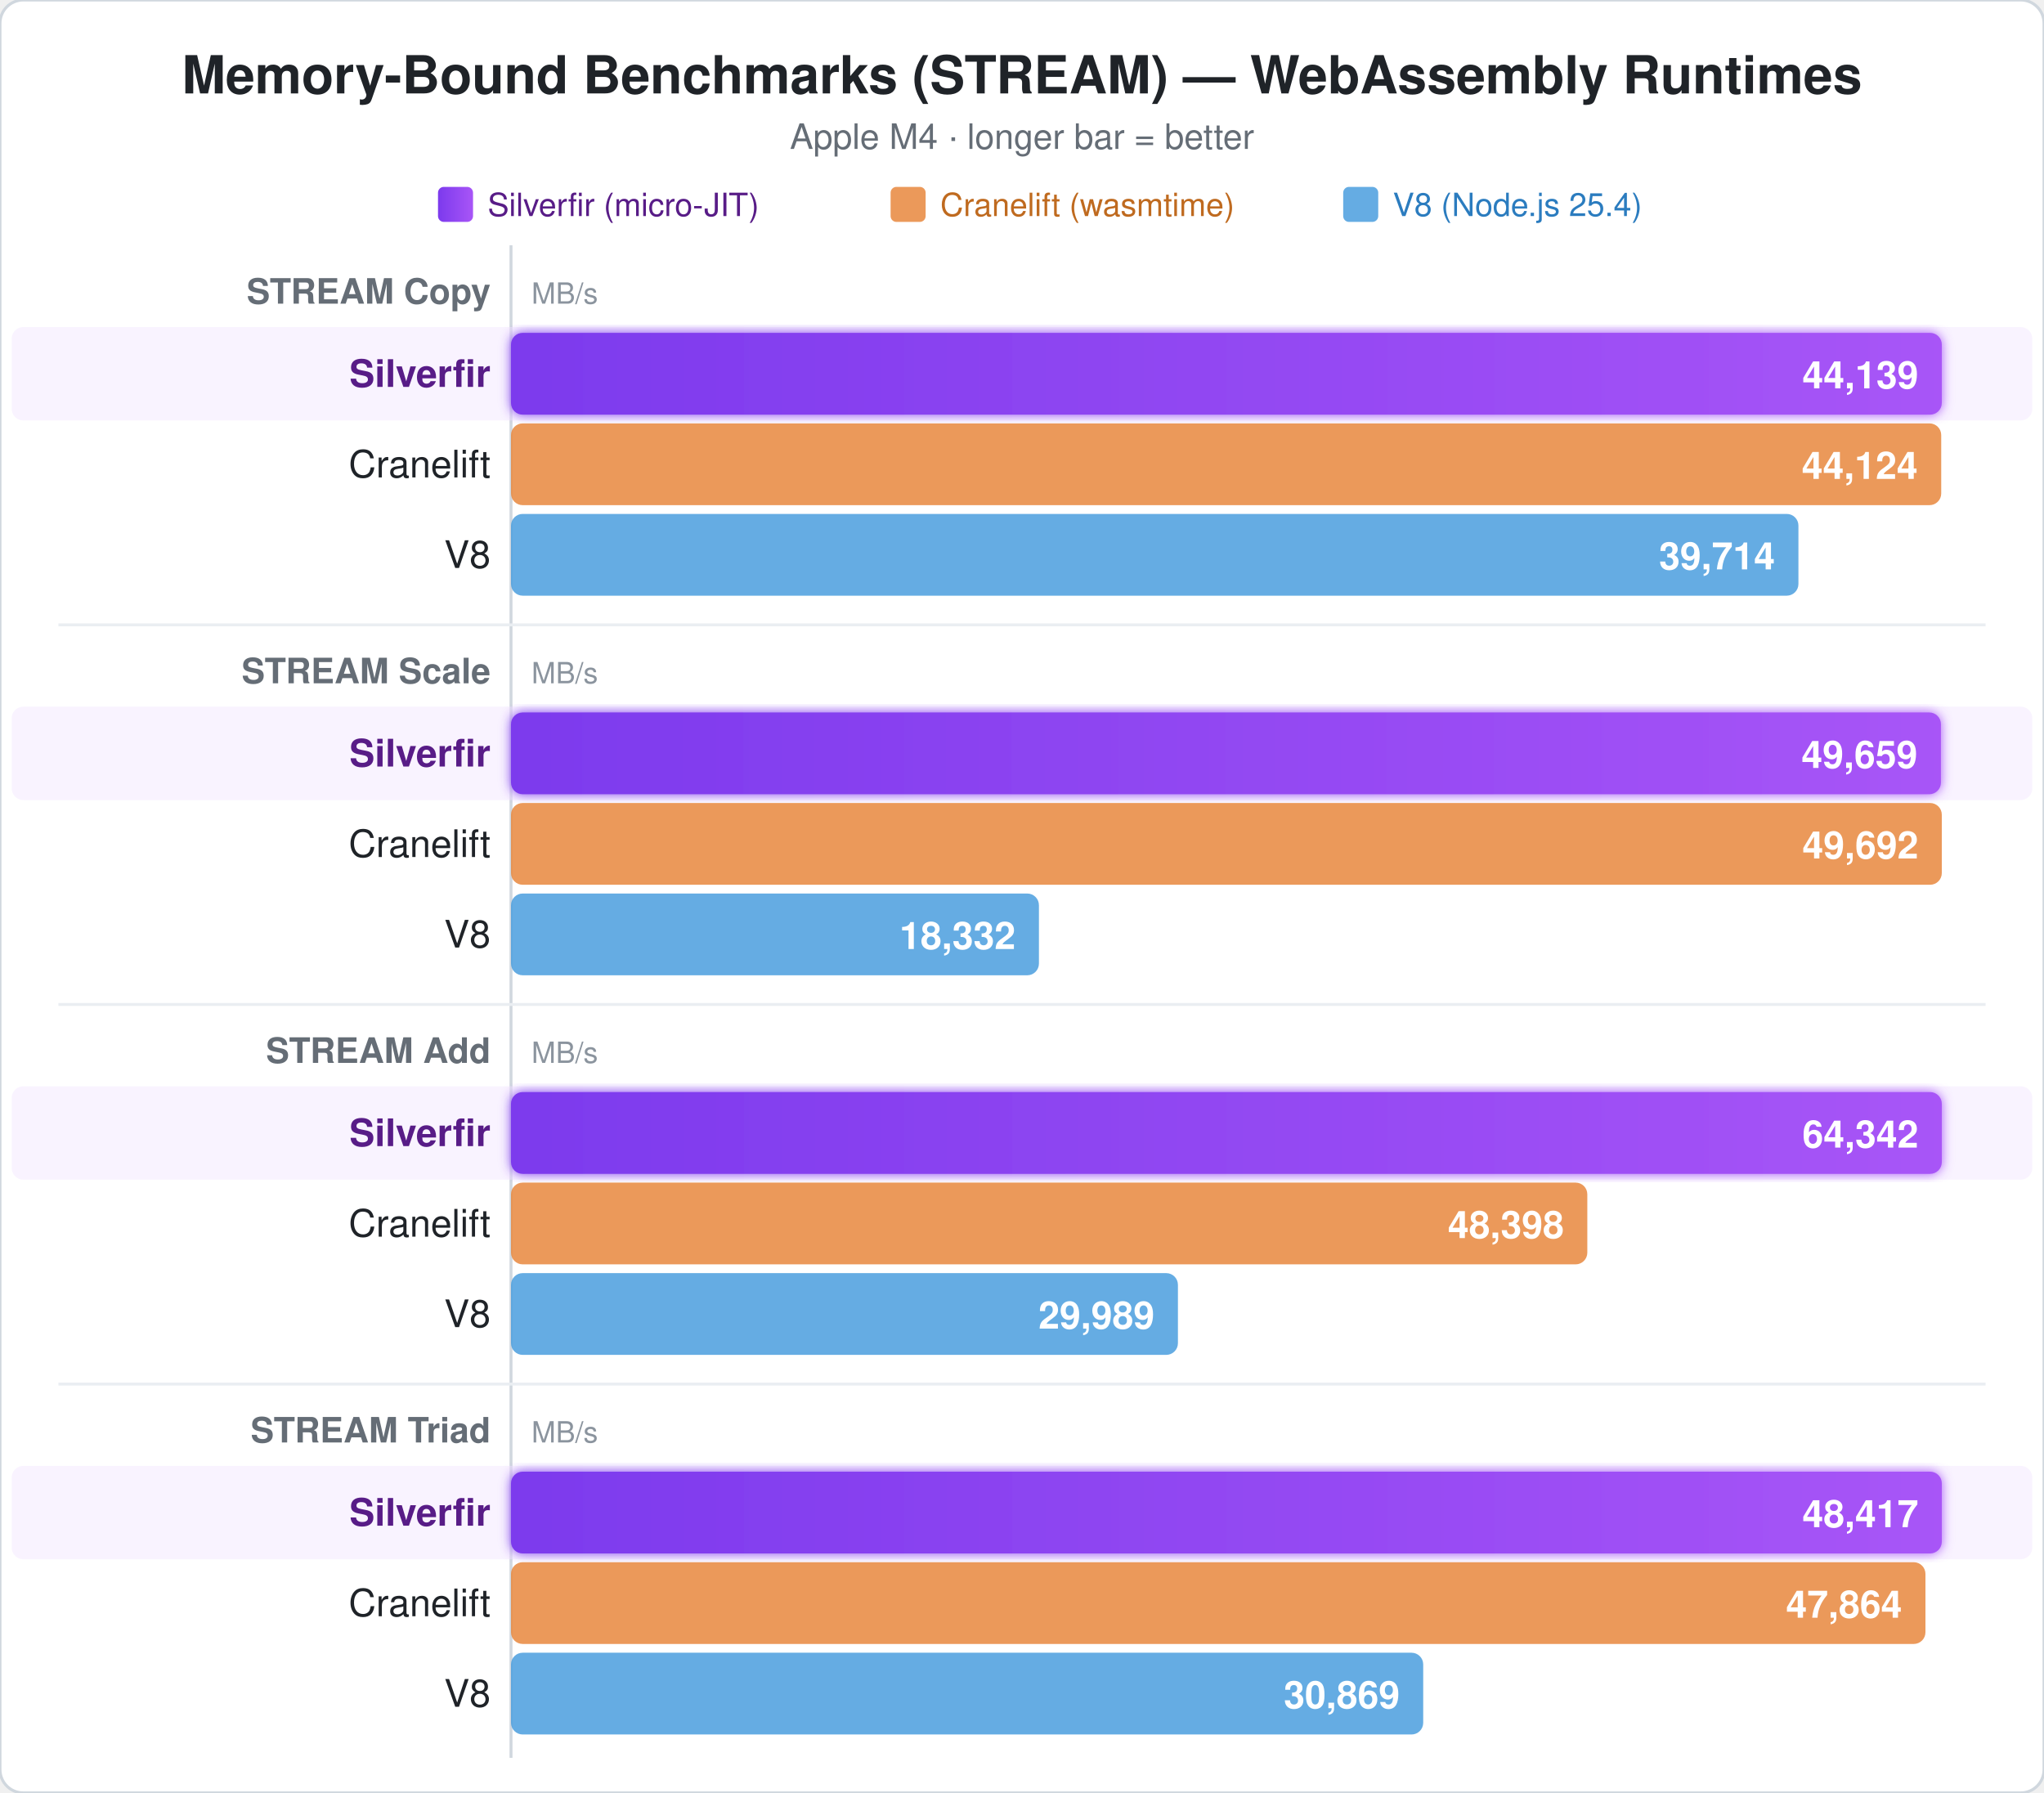
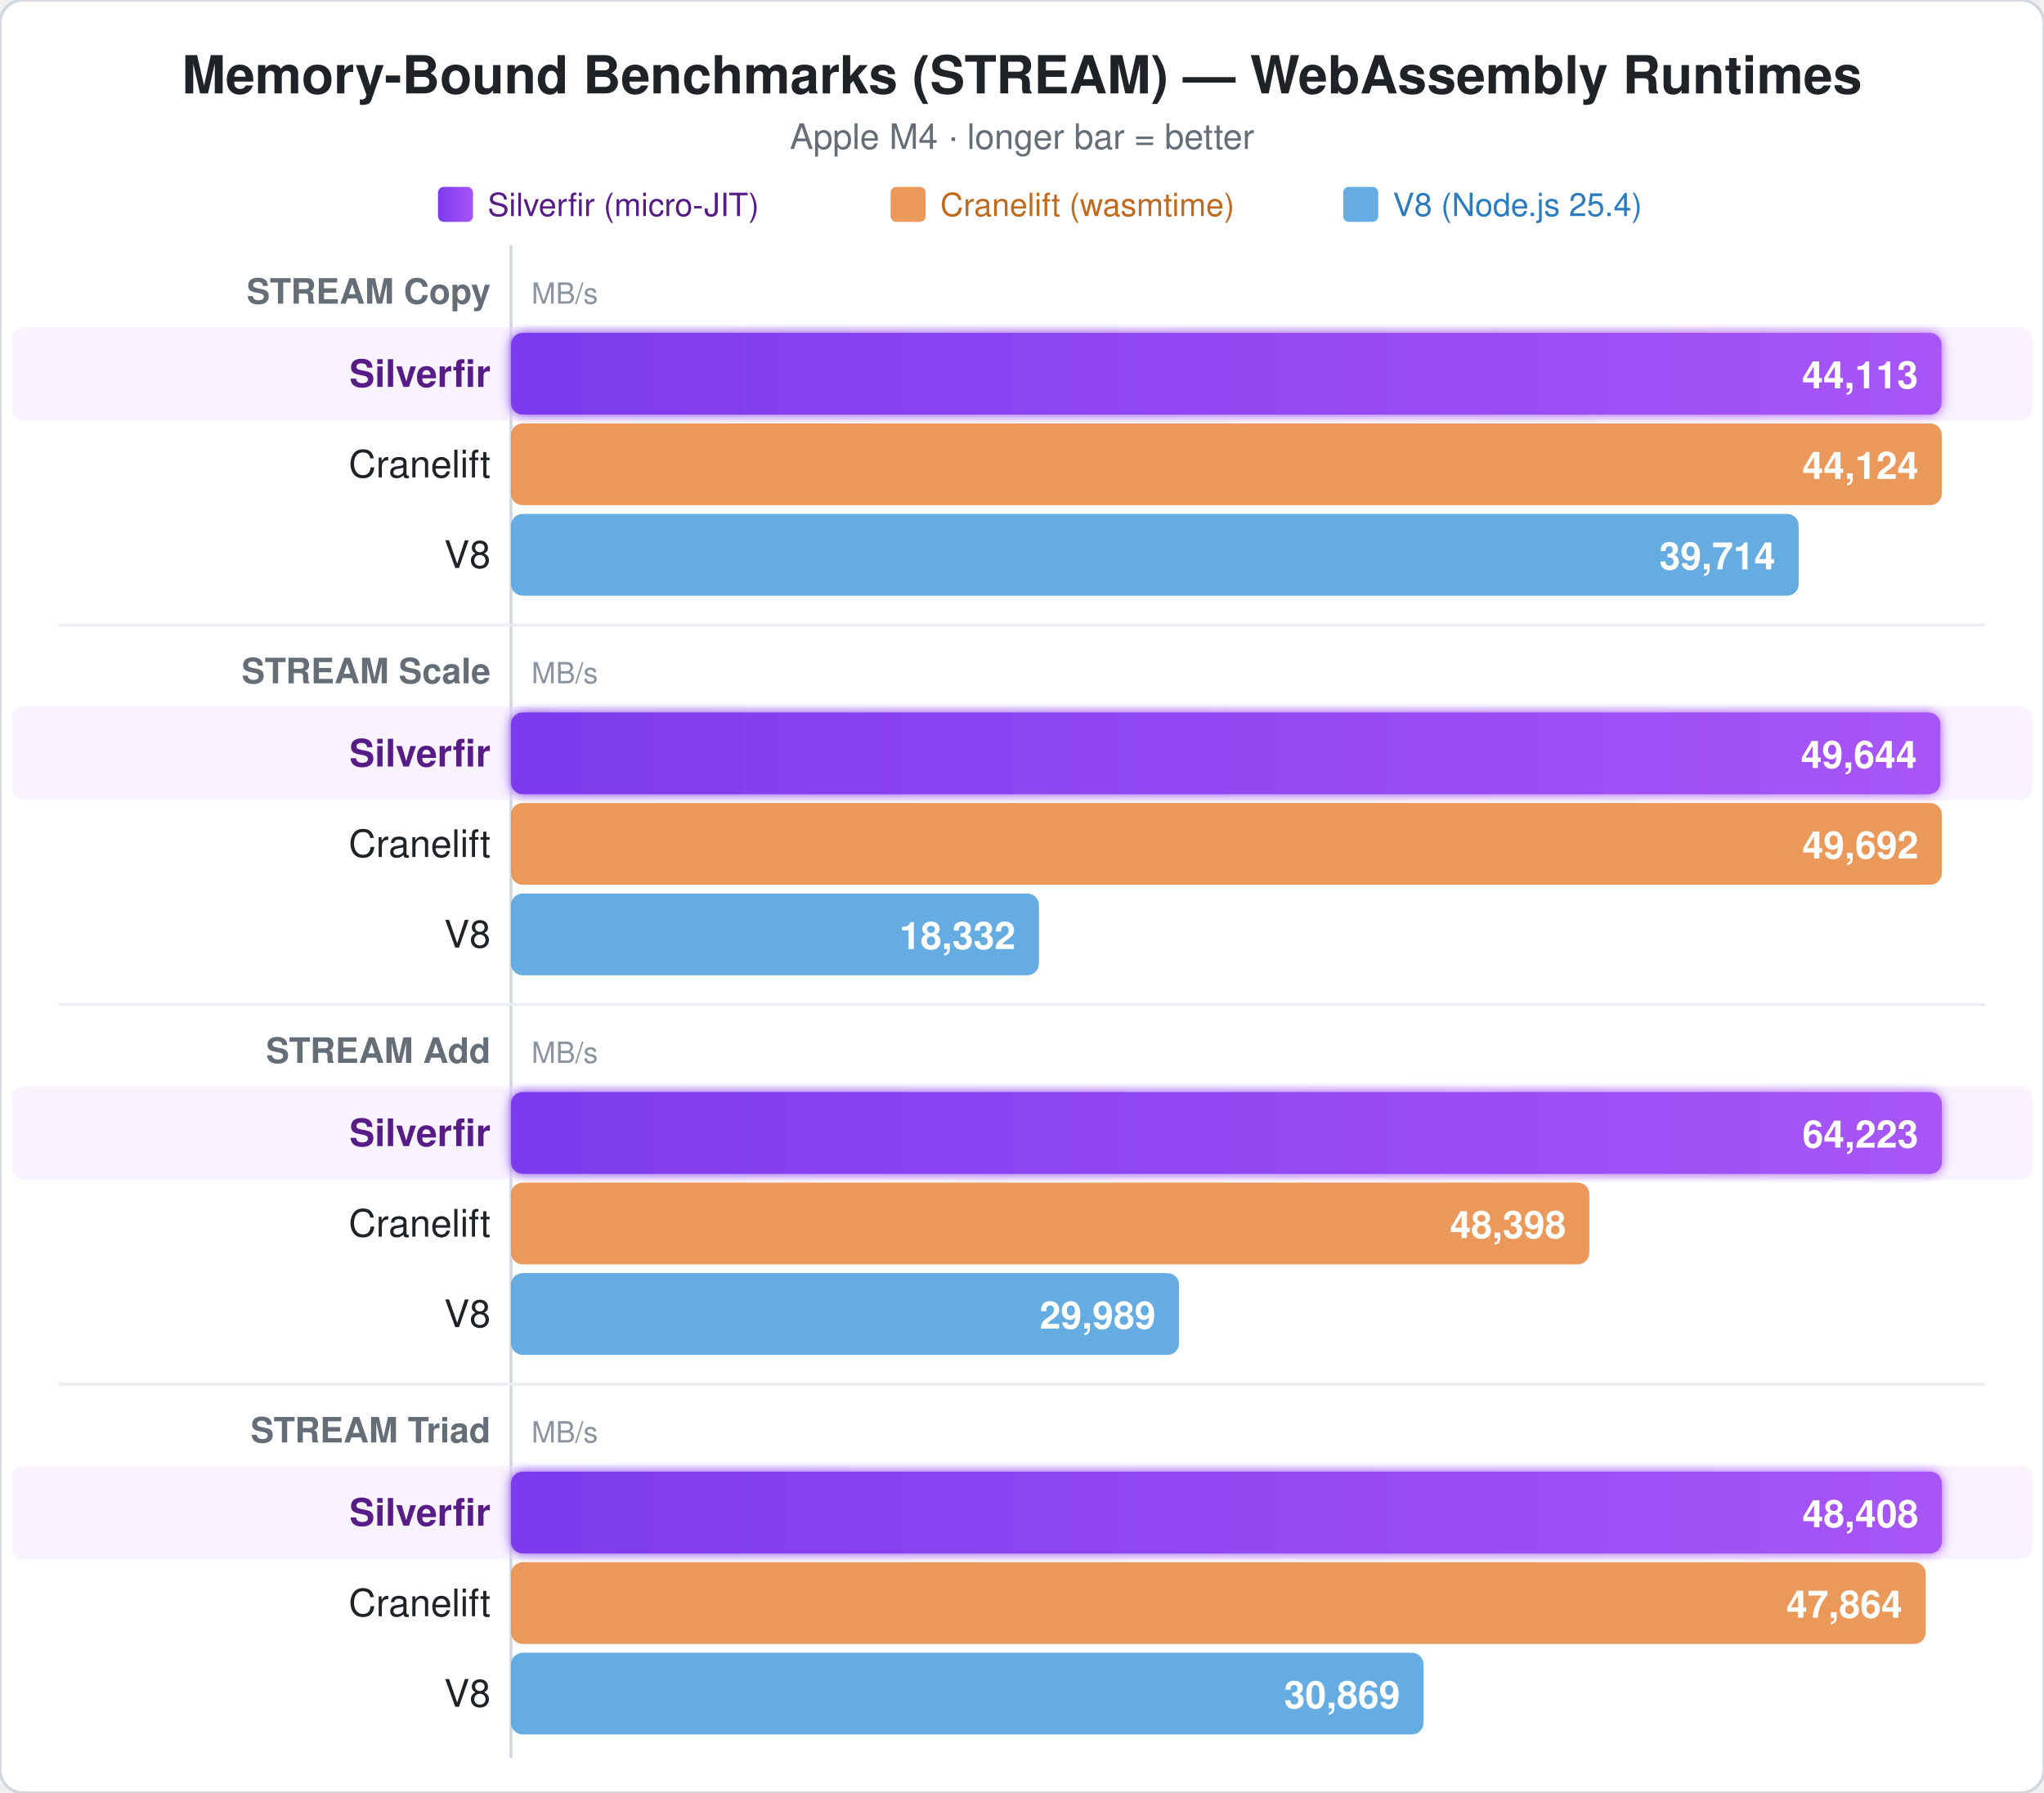
<svg xmlns="http://www.w3.org/2000/svg" role="img" viewBox="0 0 700 614" width="700" height="614">
  <defs>
    <linearGradient id="hlGrad" x1="0" y1="0" x2="1" y2="0">
      <stop offset="0%" stop-color="#7c3aed" />
      <stop offset="100%" stop-color="#a855f7" />
    </linearGradient>
    <filter id="glow">
      <feGaussianBlur stdDeviation="2" result="blur" />
      <feMerge>
        <feMergeNode in="blur" />
        <feMergeNode in="SourceGraphic" />
      </feMerge>
    </filter>
  </defs>
  <rect width="700" height="614" rx="8" ry="8" fill="#ffffff" stroke="#d0d7de" stroke-width="1" />
  <text x="350.0" y="32" text-anchor="middle" fill="#1f2328" font-family="Segoe UI,Helvetica,Arial,sans-serif" font-size="18" font-weight="600">Memory-Bound Benchmarks (STREAM) — WebAssembly Runtimes</text>
  <text x="350.0" y="51" text-anchor="middle" fill="#656d76" font-family="Segoe UI,Helvetica,Arial,sans-serif" font-size="12">Apple M4  ·  longer bar = better</text>
  <rect x="150.0" y="64" width="12" height="12" rx="2" fill="url(#hlGrad)" />
  <text x="167.0" y="74" fill="#581c87" font-family="Segoe UI,Helvetica,Arial,sans-serif" font-size="11">Silverfir (micro-JIT)</text>
  <rect x="305.0" y="64" width="12" height="12" rx="2" fill="#e8873d" opacity="0.85" />
  <text x="322.0" y="74" fill="#bf6a1f" font-family="Segoe UI,Helvetica,Arial,sans-serif" font-size="11">Cranelift (wasmtime)</text>
  <rect x="460.0" y="64" width="12" height="12" rx="2" fill="#4a9ede" opacity="0.85" />
  <text x="477.0" y="74" fill="#2b7cbf" font-family="Segoe UI,Helvetica,Arial,sans-serif" font-size="11">V8 (Node.js 25.4)</text>
  <line x1="175" y1="84" x2="175" y2="602" stroke="#d0d7de" stroke-width="1" />
  <text x="168" y="104.0" text-anchor="end" fill="#656d76" font-family="Segoe UI,Helvetica,Arial,sans-serif" font-size="12" font-weight="600">STREAM Copy</text>
  <text x="182" y="104.0" fill="#8b949e" font-family="Segoe UI,Helvetica,Arial,sans-serif" font-size="10">MB/s</text>
  <rect x="4" y="112" width="692" height="32" rx="4" fill="#f3e8ff" opacity="0.5" />
  <text x="168" y="132.5" text-anchor="end" fill="#581c87" font-family="Segoe UI,Helvetica,Arial,sans-serif" font-size="13" font-weight="700">Silverfir</text>
-   <rect x="175" y="114" width="490.0" height="28" rx="4" fill="url(#hlGrad)" filter="url(#glow)">
-     <animate attributeName="width" from="0" to="490.0" dur="0.35s" fill="freeze" />
+   <rect x="175" y="114" width="489.9" height="28" rx="4" fill="url(#hlGrad)" filter="url(#glow)">
+     <animate attributeName="width" from="0" to="489.9" dur="0.35s" fill="freeze" />
  </rect>
-   <text x="657.0" y="133.0" text-anchor="end" fill="#ffffff" font-family="Segoe UI,Helvetica,Arial,sans-serif" font-size="13" font-weight="700">44,139</text>
+   <text x="656.9" y="133.0" text-anchor="end" fill="#ffffff" font-family="Segoe UI,Helvetica,Arial,sans-serif" font-size="13" font-weight="700">44,113</text>
  <text x="168" y="163.5" text-anchor="end" fill="#1f2328" font-family="Segoe UI,Helvetica,Arial,sans-serif" font-size="13" font-weight="400">Cranelift</text>
-   <rect x="175" y="145" width="489.8" height="28" rx="4" fill="#e8873d" opacity="0.85">
-     <animate attributeName="width" from="0" to="489.8" dur="0.39s" fill="freeze" />
+   <rect x="175" y="145" width="490.0" height="28" rx="4" fill="#e8873d" opacity="0.85">
+     <animate attributeName="width" from="0" to="490.0" dur="0.39s" fill="freeze" />
  </rect>
-   <text x="656.8" y="164.0" text-anchor="end" fill="#ffffff" font-family="Segoe UI,Helvetica,Arial,sans-serif" font-size="13" font-weight="700">44,124</text>
+   <text x="657.0" y="164.0" text-anchor="end" fill="#ffffff" font-family="Segoe UI,Helvetica,Arial,sans-serif" font-size="13" font-weight="700">44,124</text>
  <text x="168" y="194.5" text-anchor="end" fill="#1f2328" font-family="Segoe UI,Helvetica,Arial,sans-serif" font-size="13" font-weight="400">V8</text>
-   <rect x="175" y="176" width="440.9" height="28" rx="4" fill="#4a9ede" opacity="0.85">
-     <animate attributeName="width" from="0" to="440.9" dur="0.43s" fill="freeze" />
+   <rect x="175" y="176" width="441.0" height="28" rx="4" fill="#4a9ede" opacity="0.85">
+     <animate attributeName="width" from="0" to="441.0" dur="0.43s" fill="freeze" />
  </rect>
-   <text x="607.9" y="195.0" text-anchor="end" fill="#ffffff" font-family="Segoe UI,Helvetica,Arial,sans-serif" font-size="13" font-weight="700">39,714</text>
+   <text x="608.0" y="195.0" text-anchor="end" fill="#ffffff" font-family="Segoe UI,Helvetica,Arial,sans-serif" font-size="13" font-weight="700">39,714</text>
  <line x1="20" y1="214" x2="680" y2="214" stroke="#eaeef2" stroke-width="1" />
  <text x="168" y="234.0" text-anchor="end" fill="#656d76" font-family="Segoe UI,Helvetica,Arial,sans-serif" font-size="12" font-weight="600">STREAM Scale</text>
  <text x="182" y="234.0" fill="#8b949e" font-family="Segoe UI,Helvetica,Arial,sans-serif" font-size="10">MB/s</text>
  <rect x="4" y="242" width="692" height="32" rx="4" fill="#f3e8ff" opacity="0.5" />
  <text x="168" y="262.5" text-anchor="end" fill="#581c87" font-family="Segoe UI,Helvetica,Arial,sans-serif" font-size="13" font-weight="700">Silverfir</text>
-   <rect x="175" y="244" width="489.7" height="28" rx="4" fill="url(#hlGrad)" filter="url(#glow)">
-     <animate attributeName="width" from="0" to="489.7" dur="0.39s" fill="freeze" />
+   <rect x="175" y="244" width="489.5" height="28" rx="4" fill="url(#hlGrad)" filter="url(#glow)">
+     <animate attributeName="width" from="0" to="489.5" dur="0.39s" fill="freeze" />
  </rect>
-   <text x="656.7" y="263.0" text-anchor="end" fill="#ffffff" font-family="Segoe UI,Helvetica,Arial,sans-serif" font-size="13" font-weight="700">49,659</text>
+   <text x="656.5" y="263.0" text-anchor="end" fill="#ffffff" font-family="Segoe UI,Helvetica,Arial,sans-serif" font-size="13" font-weight="700">49,644</text>
  <text x="168" y="293.5" text-anchor="end" fill="#1f2328" font-family="Segoe UI,Helvetica,Arial,sans-serif" font-size="13" font-weight="400">Cranelift</text>
  <rect x="175" y="275" width="490.0" height="28" rx="4" fill="#e8873d" opacity="0.85">
    <animate attributeName="width" from="0" to="490.0" dur="0.43s" fill="freeze" />
  </rect>
  <text x="657.0" y="294.0" text-anchor="end" fill="#ffffff" font-family="Segoe UI,Helvetica,Arial,sans-serif" font-size="13" font-weight="700">49,692</text>
  <text x="168" y="324.5" text-anchor="end" fill="#1f2328" font-family="Segoe UI,Helvetica,Arial,sans-serif" font-size="13" font-weight="400">V8</text>
  <rect x="175" y="306" width="180.8" height="28" rx="4" fill="#4a9ede" opacity="0.85">
    <animate attributeName="width" from="0" to="180.8" dur="0.47s" fill="freeze" />
  </rect>
  <text x="347.8" y="325.0" text-anchor="end" fill="#ffffff" font-family="Segoe UI,Helvetica,Arial,sans-serif" font-size="13" font-weight="700">18,332</text>
  <line x1="20" y1="344" x2="680" y2="344" stroke="#eaeef2" stroke-width="1" />
  <text x="168" y="364.0" text-anchor="end" fill="#656d76" font-family="Segoe UI,Helvetica,Arial,sans-serif" font-size="12" font-weight="600">STREAM Add</text>
  <text x="182" y="364.0" fill="#8b949e" font-family="Segoe UI,Helvetica,Arial,sans-serif" font-size="10">MB/s</text>
  <rect x="4" y="372" width="692" height="32" rx="4" fill="#f3e8ff" opacity="0.5" />
  <text x="168" y="392.5" text-anchor="end" fill="#581c87" font-family="Segoe UI,Helvetica,Arial,sans-serif" font-size="13" font-weight="700">Silverfir</text>
  <rect x="175" y="374" width="490.0" height="28" rx="4" fill="url(#hlGrad)" filter="url(#glow)">
    <animate attributeName="width" from="0" to="490.0" dur="0.43s" fill="freeze" />
  </rect>
-   <text x="657.0" y="393.0" text-anchor="end" fill="#ffffff" font-family="Segoe UI,Helvetica,Arial,sans-serif" font-size="13" font-weight="700">64,342</text>
+   <text x="657.0" y="393.0" text-anchor="end" fill="#ffffff" font-family="Segoe UI,Helvetica,Arial,sans-serif" font-size="13" font-weight="700">64,223</text>
  <text x="168" y="423.5" text-anchor="end" fill="#1f2328" font-family="Segoe UI,Helvetica,Arial,sans-serif" font-size="13" font-weight="400">Cranelift</text>
-   <rect x="175" y="405" width="368.6" height="28" rx="4" fill="#e8873d" opacity="0.85">
-     <animate attributeName="width" from="0" to="368.6" dur="0.47s" fill="freeze" />
+   <rect x="175" y="405" width="369.3" height="28" rx="4" fill="#e8873d" opacity="0.85">
+     <animate attributeName="width" from="0" to="369.3" dur="0.47s" fill="freeze" />
  </rect>
-   <text x="535.6" y="424.0" text-anchor="end" fill="#ffffff" font-family="Segoe UI,Helvetica,Arial,sans-serif" font-size="13" font-weight="700">48,398</text>
+   <text x="536.3" y="424.0" text-anchor="end" fill="#ffffff" font-family="Segoe UI,Helvetica,Arial,sans-serif" font-size="13" font-weight="700">48,398</text>
  <text x="168" y="454.5" text-anchor="end" fill="#1f2328" font-family="Segoe UI,Helvetica,Arial,sans-serif" font-size="13" font-weight="400">V8</text>
-   <rect x="175" y="436" width="228.4" height="28" rx="4" fill="#4a9ede" opacity="0.85">
-     <animate attributeName="width" from="0" to="228.4" dur="0.51s" fill="freeze" />
+   <rect x="175" y="436" width="228.8" height="28" rx="4" fill="#4a9ede" opacity="0.85">
+     <animate attributeName="width" from="0" to="228.8" dur="0.51s" fill="freeze" />
  </rect>
-   <text x="395.4" y="455.0" text-anchor="end" fill="#ffffff" font-family="Segoe UI,Helvetica,Arial,sans-serif" font-size="13" font-weight="700">29,989</text>
+   <text x="395.8" y="455.0" text-anchor="end" fill="#ffffff" font-family="Segoe UI,Helvetica,Arial,sans-serif" font-size="13" font-weight="700">29,989</text>
  <line x1="20" y1="474" x2="680" y2="474" stroke="#eaeef2" stroke-width="1" />
  <text x="168" y="494.0" text-anchor="end" fill="#656d76" font-family="Segoe UI,Helvetica,Arial,sans-serif" font-size="12" font-weight="600">STREAM Triad</text>
  <text x="182" y="494.0" fill="#8b949e" font-family="Segoe UI,Helvetica,Arial,sans-serif" font-size="10">MB/s</text>
  <rect x="4" y="502" width="692" height="32" rx="4" fill="#f3e8ff" opacity="0.5" />
  <text x="168" y="522.5" text-anchor="end" fill="#581c87" font-family="Segoe UI,Helvetica,Arial,sans-serif" font-size="13" font-weight="700">Silverfir</text>
  <rect x="175" y="504" width="490.0" height="28" rx="4" fill="url(#hlGrad)" filter="url(#glow)">
    <animate attributeName="width" from="0" to="490.0" dur="0.47s" fill="freeze" />
  </rect>
-   <text x="657.0" y="523.0" text-anchor="end" fill="#ffffff" font-family="Segoe UI,Helvetica,Arial,sans-serif" font-size="13" font-weight="700">48,417</text>
+   <text x="657.0" y="523.0" text-anchor="end" fill="#ffffff" font-family="Segoe UI,Helvetica,Arial,sans-serif" font-size="13" font-weight="700">48,408</text>
  <text x="168" y="553.5" text-anchor="end" fill="#1f2328" font-family="Segoe UI,Helvetica,Arial,sans-serif" font-size="13" font-weight="400">Cranelift</text>
-   <rect x="175" y="535" width="484.4" height="28" rx="4" fill="#e8873d" opacity="0.85">
-     <animate attributeName="width" from="0" to="484.4" dur="0.51s" fill="freeze" />
+   <rect x="175" y="535" width="484.5" height="28" rx="4" fill="#e8873d" opacity="0.85">
+     <animate attributeName="width" from="0" to="484.5" dur="0.51s" fill="freeze" />
  </rect>
-   <text x="651.4" y="554.0" text-anchor="end" fill="#ffffff" font-family="Segoe UI,Helvetica,Arial,sans-serif" font-size="13" font-weight="700">47,864</text>
+   <text x="651.5" y="554.0" text-anchor="end" fill="#ffffff" font-family="Segoe UI,Helvetica,Arial,sans-serif" font-size="13" font-weight="700">47,864</text>
  <text x="168" y="584.5" text-anchor="end" fill="#1f2328" font-family="Segoe UI,Helvetica,Arial,sans-serif" font-size="13" font-weight="400">V8</text>
-   <rect x="175" y="566" width="312.4" height="28" rx="4" fill="#4a9ede" opacity="0.85">
-     <animate attributeName="width" from="0" to="312.4" dur="0.55s" fill="freeze" />
+   <rect x="175" y="566" width="312.5" height="28" rx="4" fill="#4a9ede" opacity="0.85">
+     <animate attributeName="width" from="0" to="312.5" dur="0.55s" fill="freeze" />
  </rect>
-   <text x="479.4" y="585.0" text-anchor="end" fill="#ffffff" font-family="Segoe UI,Helvetica,Arial,sans-serif" font-size="13" font-weight="700">30,869</text>
+   <text x="479.5" y="585.0" text-anchor="end" fill="#ffffff" font-family="Segoe UI,Helvetica,Arial,sans-serif" font-size="13" font-weight="700">30,869</text>
</svg>
